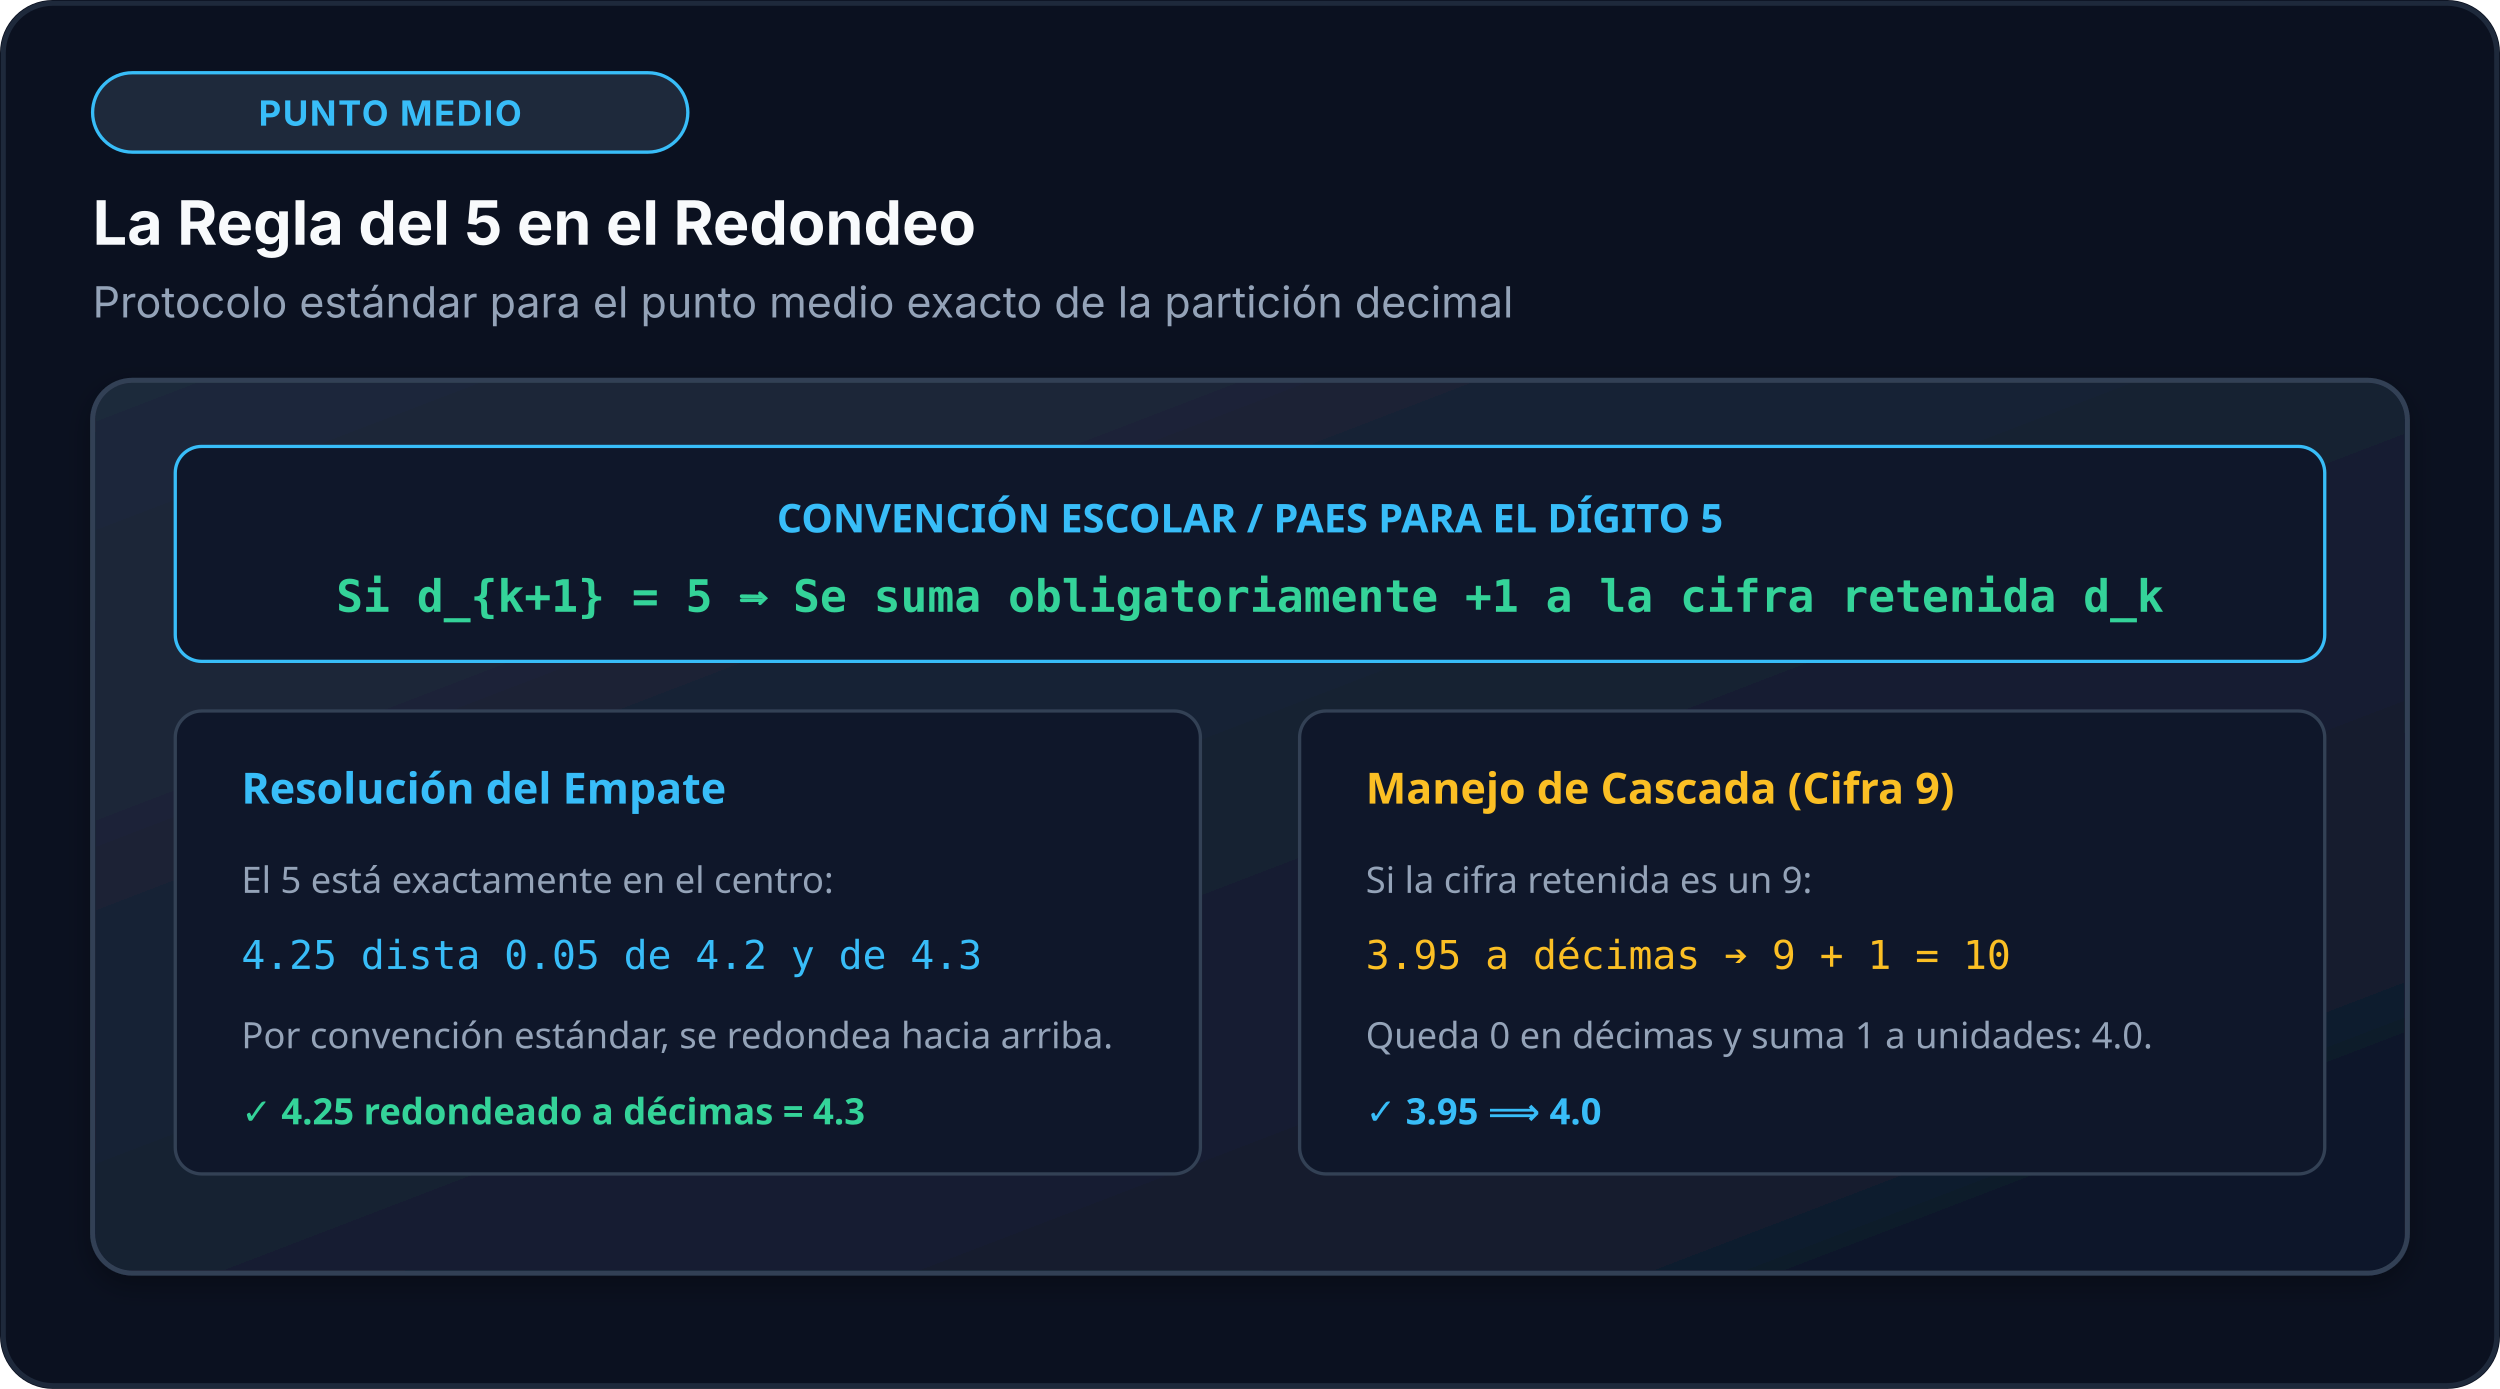
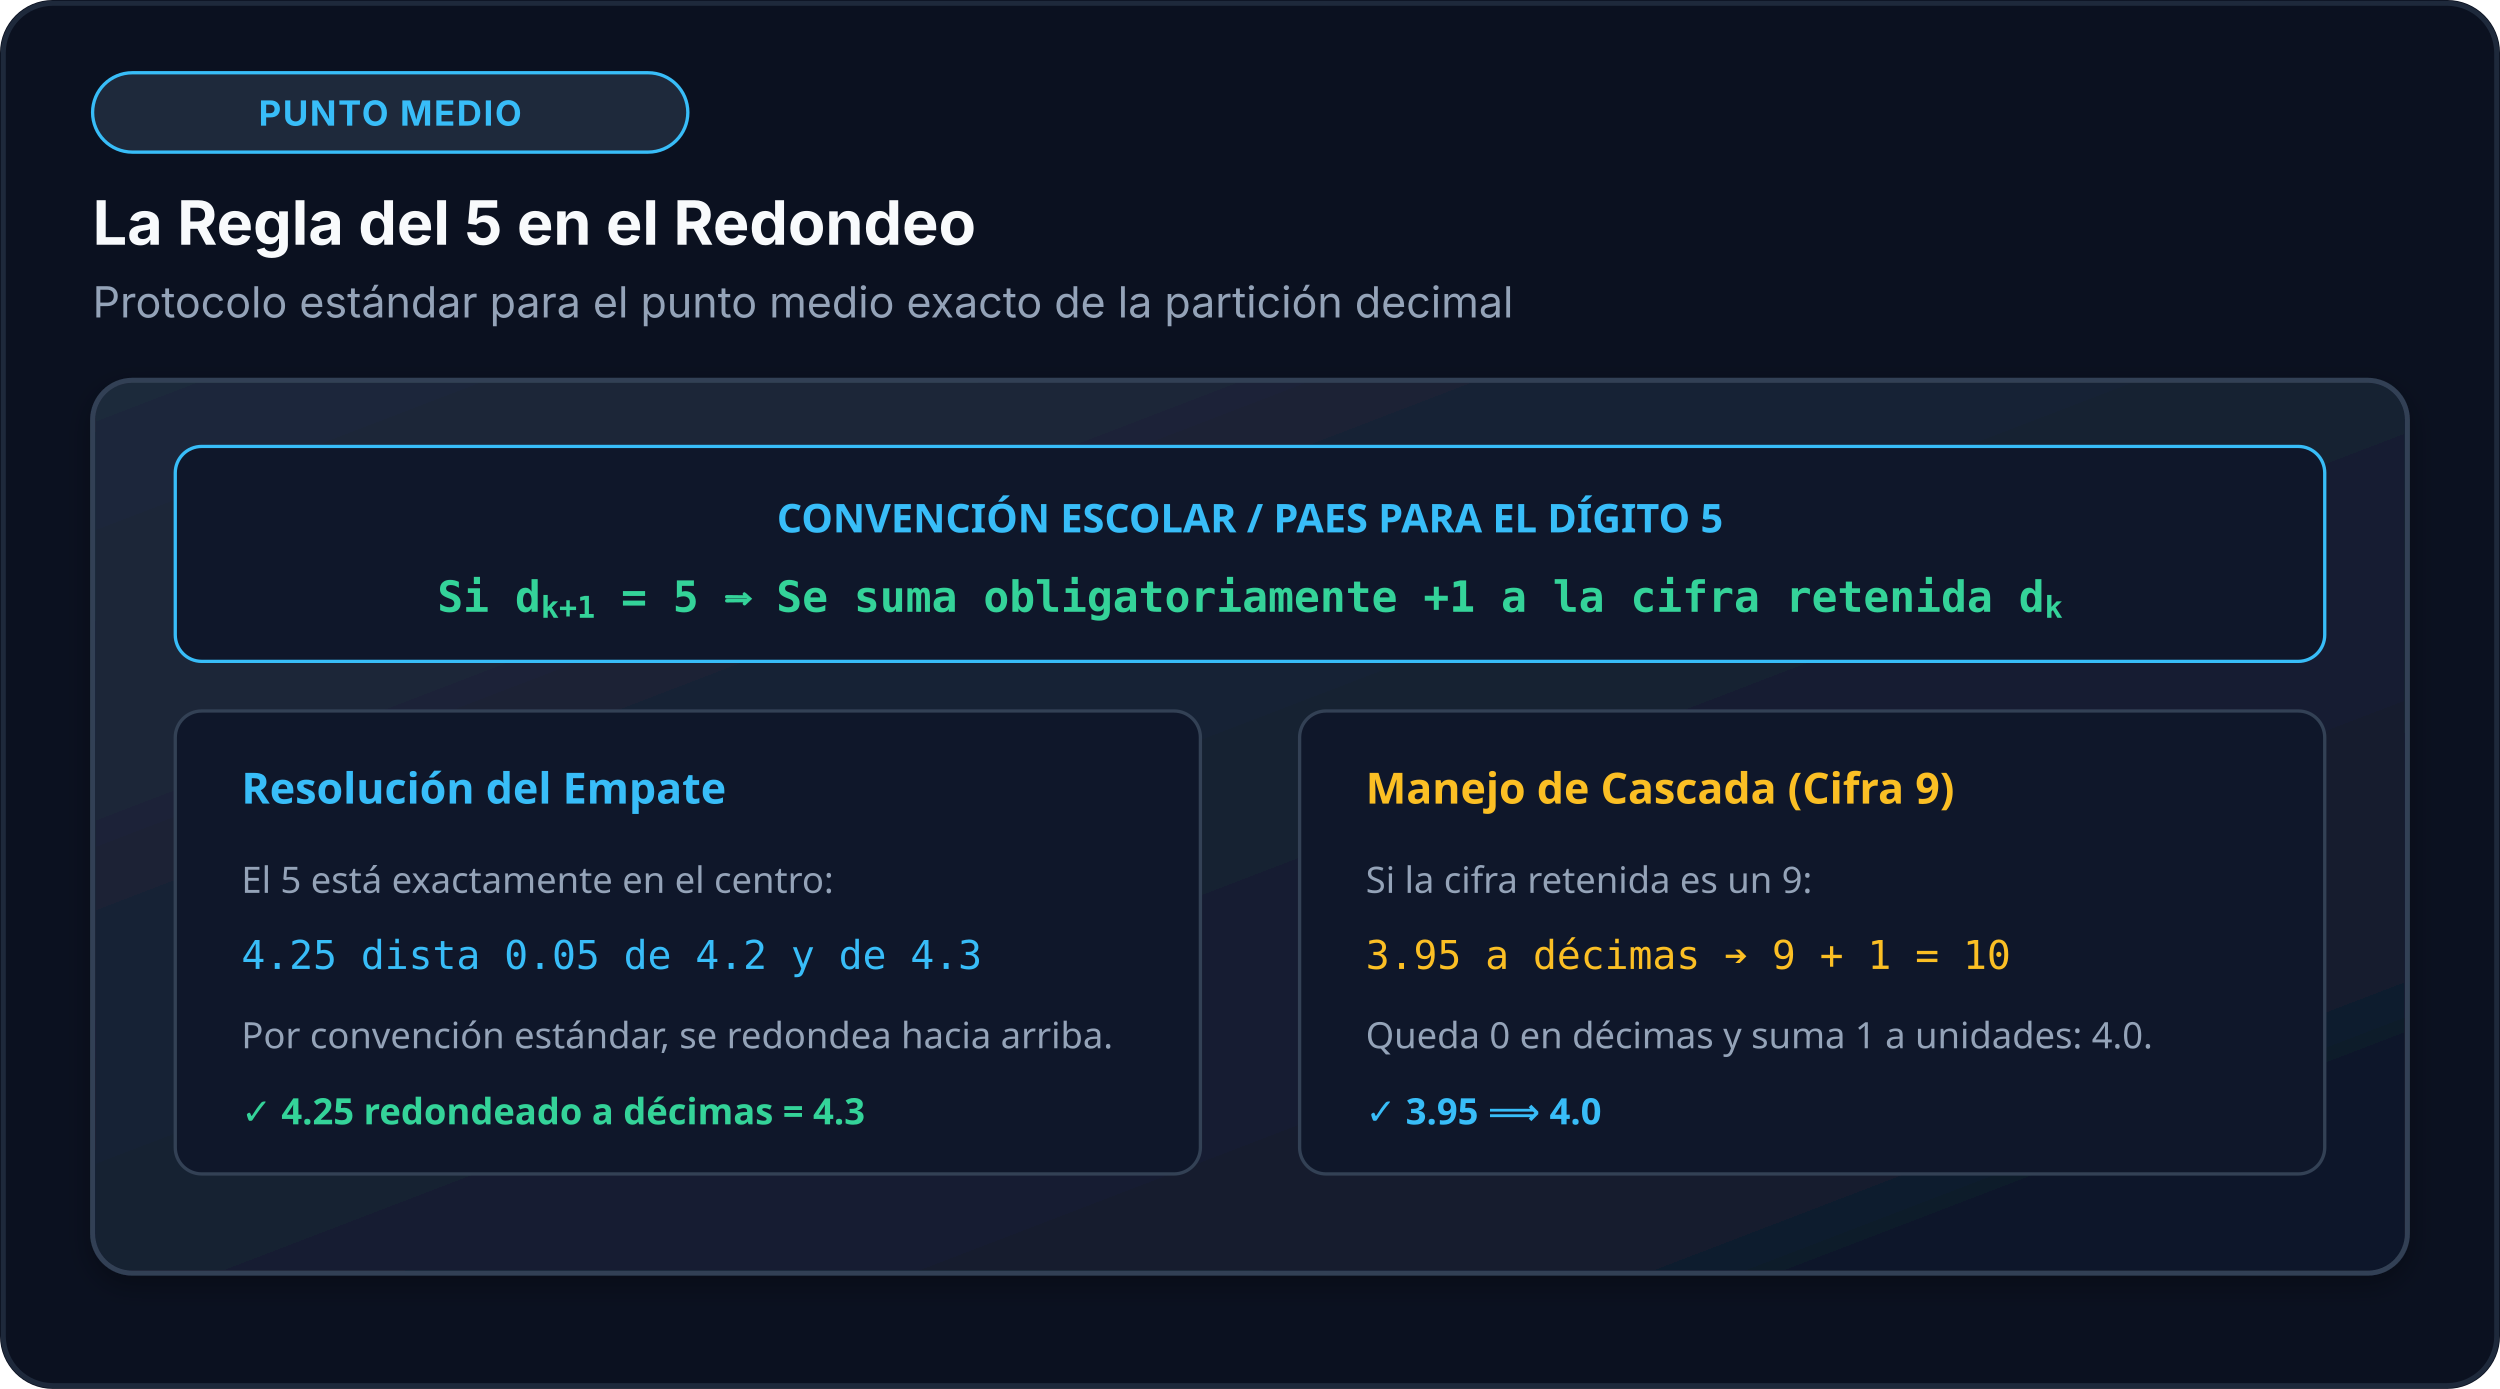
<svg xmlns="http://www.w3.org/2000/svg" viewBox="0 0 756 420" width="100%" height="100%">
  <defs>
    <linearGradient id="cardGrad" x1="0%" y1="0%" x2="100%" y2="100%">
      <stop offset="0%" stop-color="#1e293b" />
      <stop offset="100%" stop-color="#0f172a" />
    </linearGradient>
    <filter id="shadow" x="-4%" y="-4%" width="108%" height="112%">
      <feDropShadow dx="0" dy="3" stdDeviation="4" flood-color="#000000" flood-opacity="0.3" />
    </filter>
  </defs>
  <rect width="756" height="420" rx="16" fill="#0b1120" />
  <rect x="1" y="1" width="754" height="418" rx="15" fill="none" stroke="#1e293b" stroke-width="1.5" />
  <g transform="translate(28, 22)">
    <rect x="0" y="0" width="180" height="24" rx="12" fill="#1e293b" stroke="#38bdf8" stroke-width="1" />
    <text x="90" y="16" fill="#38bdf8" font-family="system-ui, -apple-system, sans-serif" font-size="10.5" font-weight="700" text-anchor="middle" letter-spacing="0.5">PUNTO MEDIO</text>
    <text x="0" y="52" fill="#f8fafc" font-family="system-ui, -apple-system, sans-serif" font-size="18.5" font-weight="700">La Regla del 5 en el Redondeo</text>
    <text x="0" y="74" fill="#94a3b8" font-family="system-ui, -apple-system, sans-serif" font-size="13">Protocolo estándar para el punto medio exacto de la partición decimal</text>
  </g>
  <g transform="translate(28, 115)">
    <rect width="700" height="270" rx="12" fill="url(#cardGrad)" stroke="#334155" stroke-width="1.5" filter="url(#shadow)" />
    <g transform="translate(25, 20)">
      <rect width="650" height="65" rx="8" fill="#0f172a" stroke="#38bdf8" />
      <text x="325" y="26" fill="#38bdf8" font-family="system-ui, sans-serif" font-size="12" font-weight="700" text-anchor="middle">CONVENCIÓN ESCOLAR / PAES PARA EL DÍGITO 5</text>
-       <text x="325" y="50" fill="#34d399" font-family="monospace" font-size="13.5" font-weight="700" text-anchor="middle">Si d_{k+1} = 5 ⟹ Se suma obligatoriamente +1 a la cifra retenida d_k</text>
+       <text x="325" y="50" fill="#34d399" font-family="monospace" font-size="13" font-weight="700" text-anchor="middle">Si d<tspan baseline-shift="sub" font-size="70%">k+1</tspan> = 5 ⟹ Se suma obligatoriamente +1 a la cifra retenida d<tspan baseline-shift="sub" font-size="70%">k</tspan>
+       </text>
    </g>
    <g transform="translate(25, 100)">
      <rect width="310" height="140" rx="8" fill="#0f172a" stroke="#334155" />
      <text x="20" y="28" fill="#38bdf8" font-family="system-ui, sans-serif" font-size="13" font-weight="700">Resolución del Empate</text>
      <text x="20" y="55" fill="#94a3b8" font-family="system-ui, sans-serif" font-size="11">El 5 está exactamente en el centro:</text>
      <text x="20" y="78" fill="#38bdf8" font-family="monospace" font-size="12">4.25 dista 0.05 de 4.2 y de 4.3</text>
      <text x="20" y="102" fill="#94a3b8" font-family="system-ui, sans-serif" font-size="11">Por convención estándar, se redondea hacia arriba.</text>
      <text x="20" y="125" fill="#34d399" font-family="system-ui, sans-serif" font-size="11" font-weight="600">✓ 4.25 redondeado a décimas = 4.3</text>
    </g>
    <g transform="translate(365, 100)">
      <rect width="310" height="140" rx="8" fill="#0f172a" stroke="#334155" />
      <text x="20" y="28" fill="#fbbf24" font-family="system-ui, sans-serif" font-size="13" font-weight="700">Manejo de Cascada (Cifra 9)</text>
      <text x="20" y="55" fill="#94a3b8" font-family="system-ui, sans-serif" font-size="11">Si la cifra retenida es un 9:</text>
      <text x="20" y="78" fill="#fbbf24" font-family="monospace" font-size="12">3.95 a décimas ➔ 9 + 1 = 10</text>
      <text x="20" y="102" fill="#94a3b8" font-family="system-ui, sans-serif" font-size="11">Queda 0 en décimas y suma 1 a unidades: 4.0.</text>
      <text x="20" y="125" fill="#38bdf8" font-family="system-ui, sans-serif" font-size="11" font-weight="600">✓ 3.95 ⟹ 4.0</text>
    </g>
  </g>
</svg>
